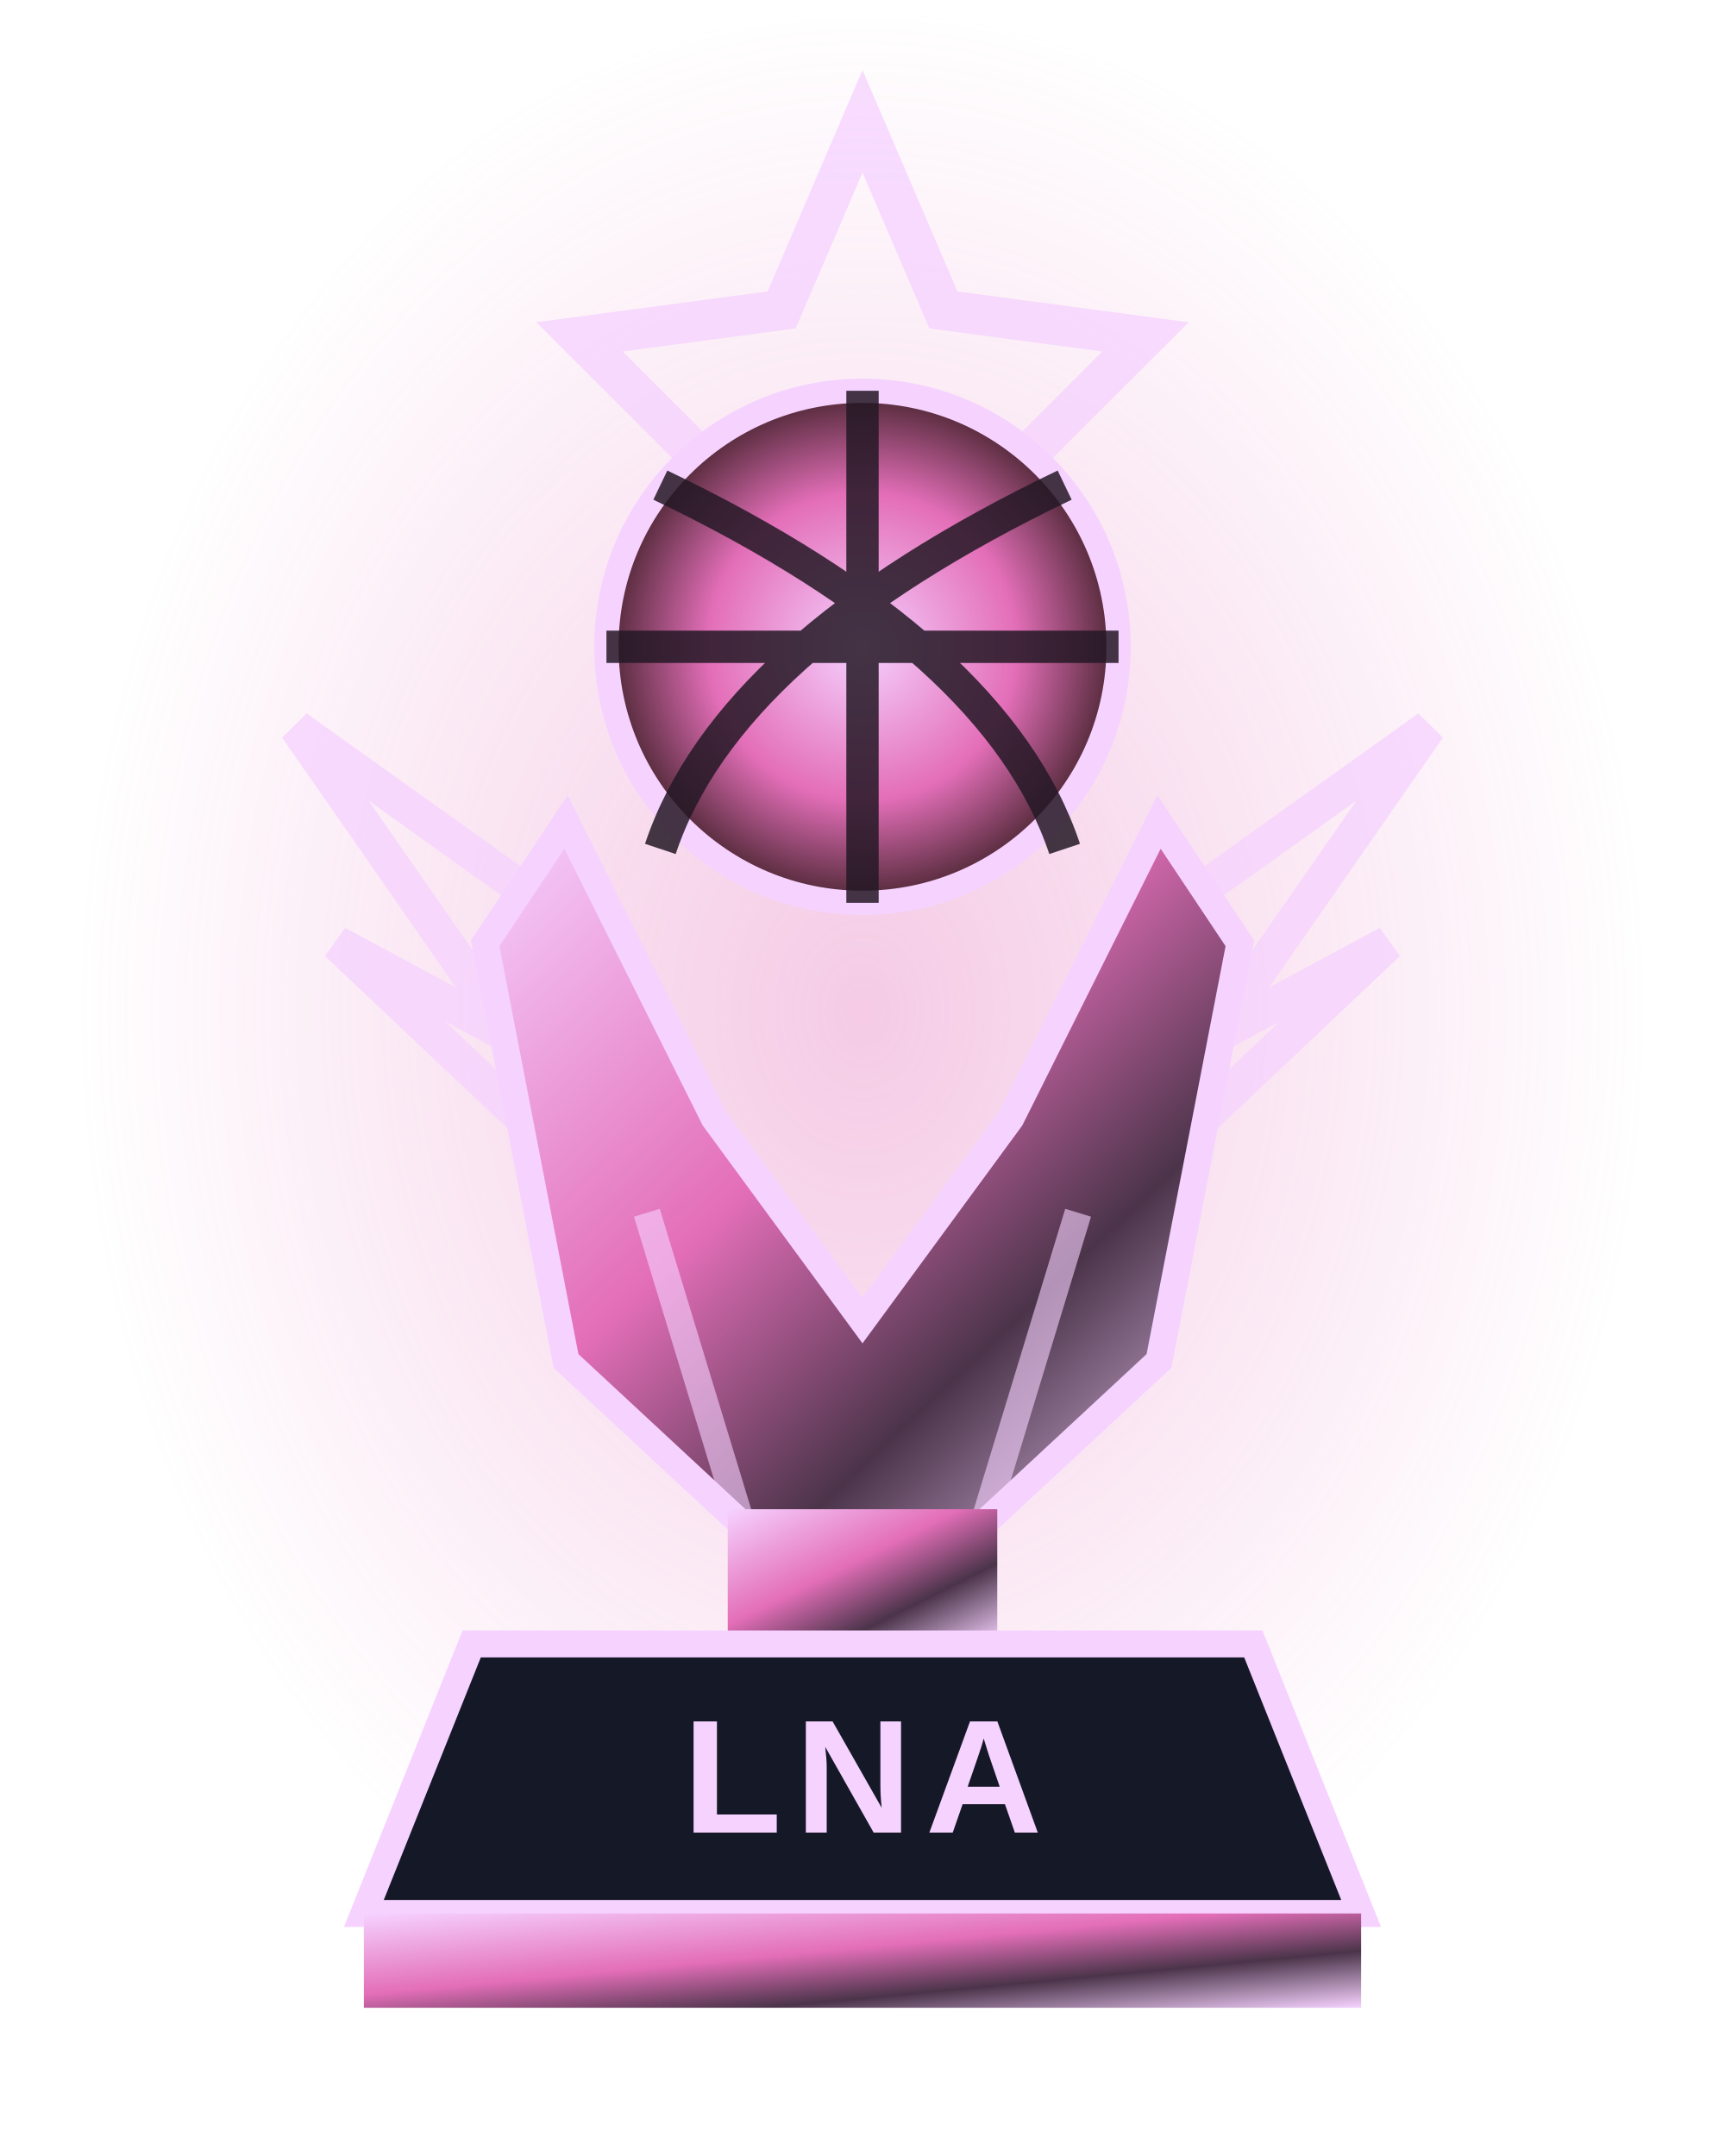
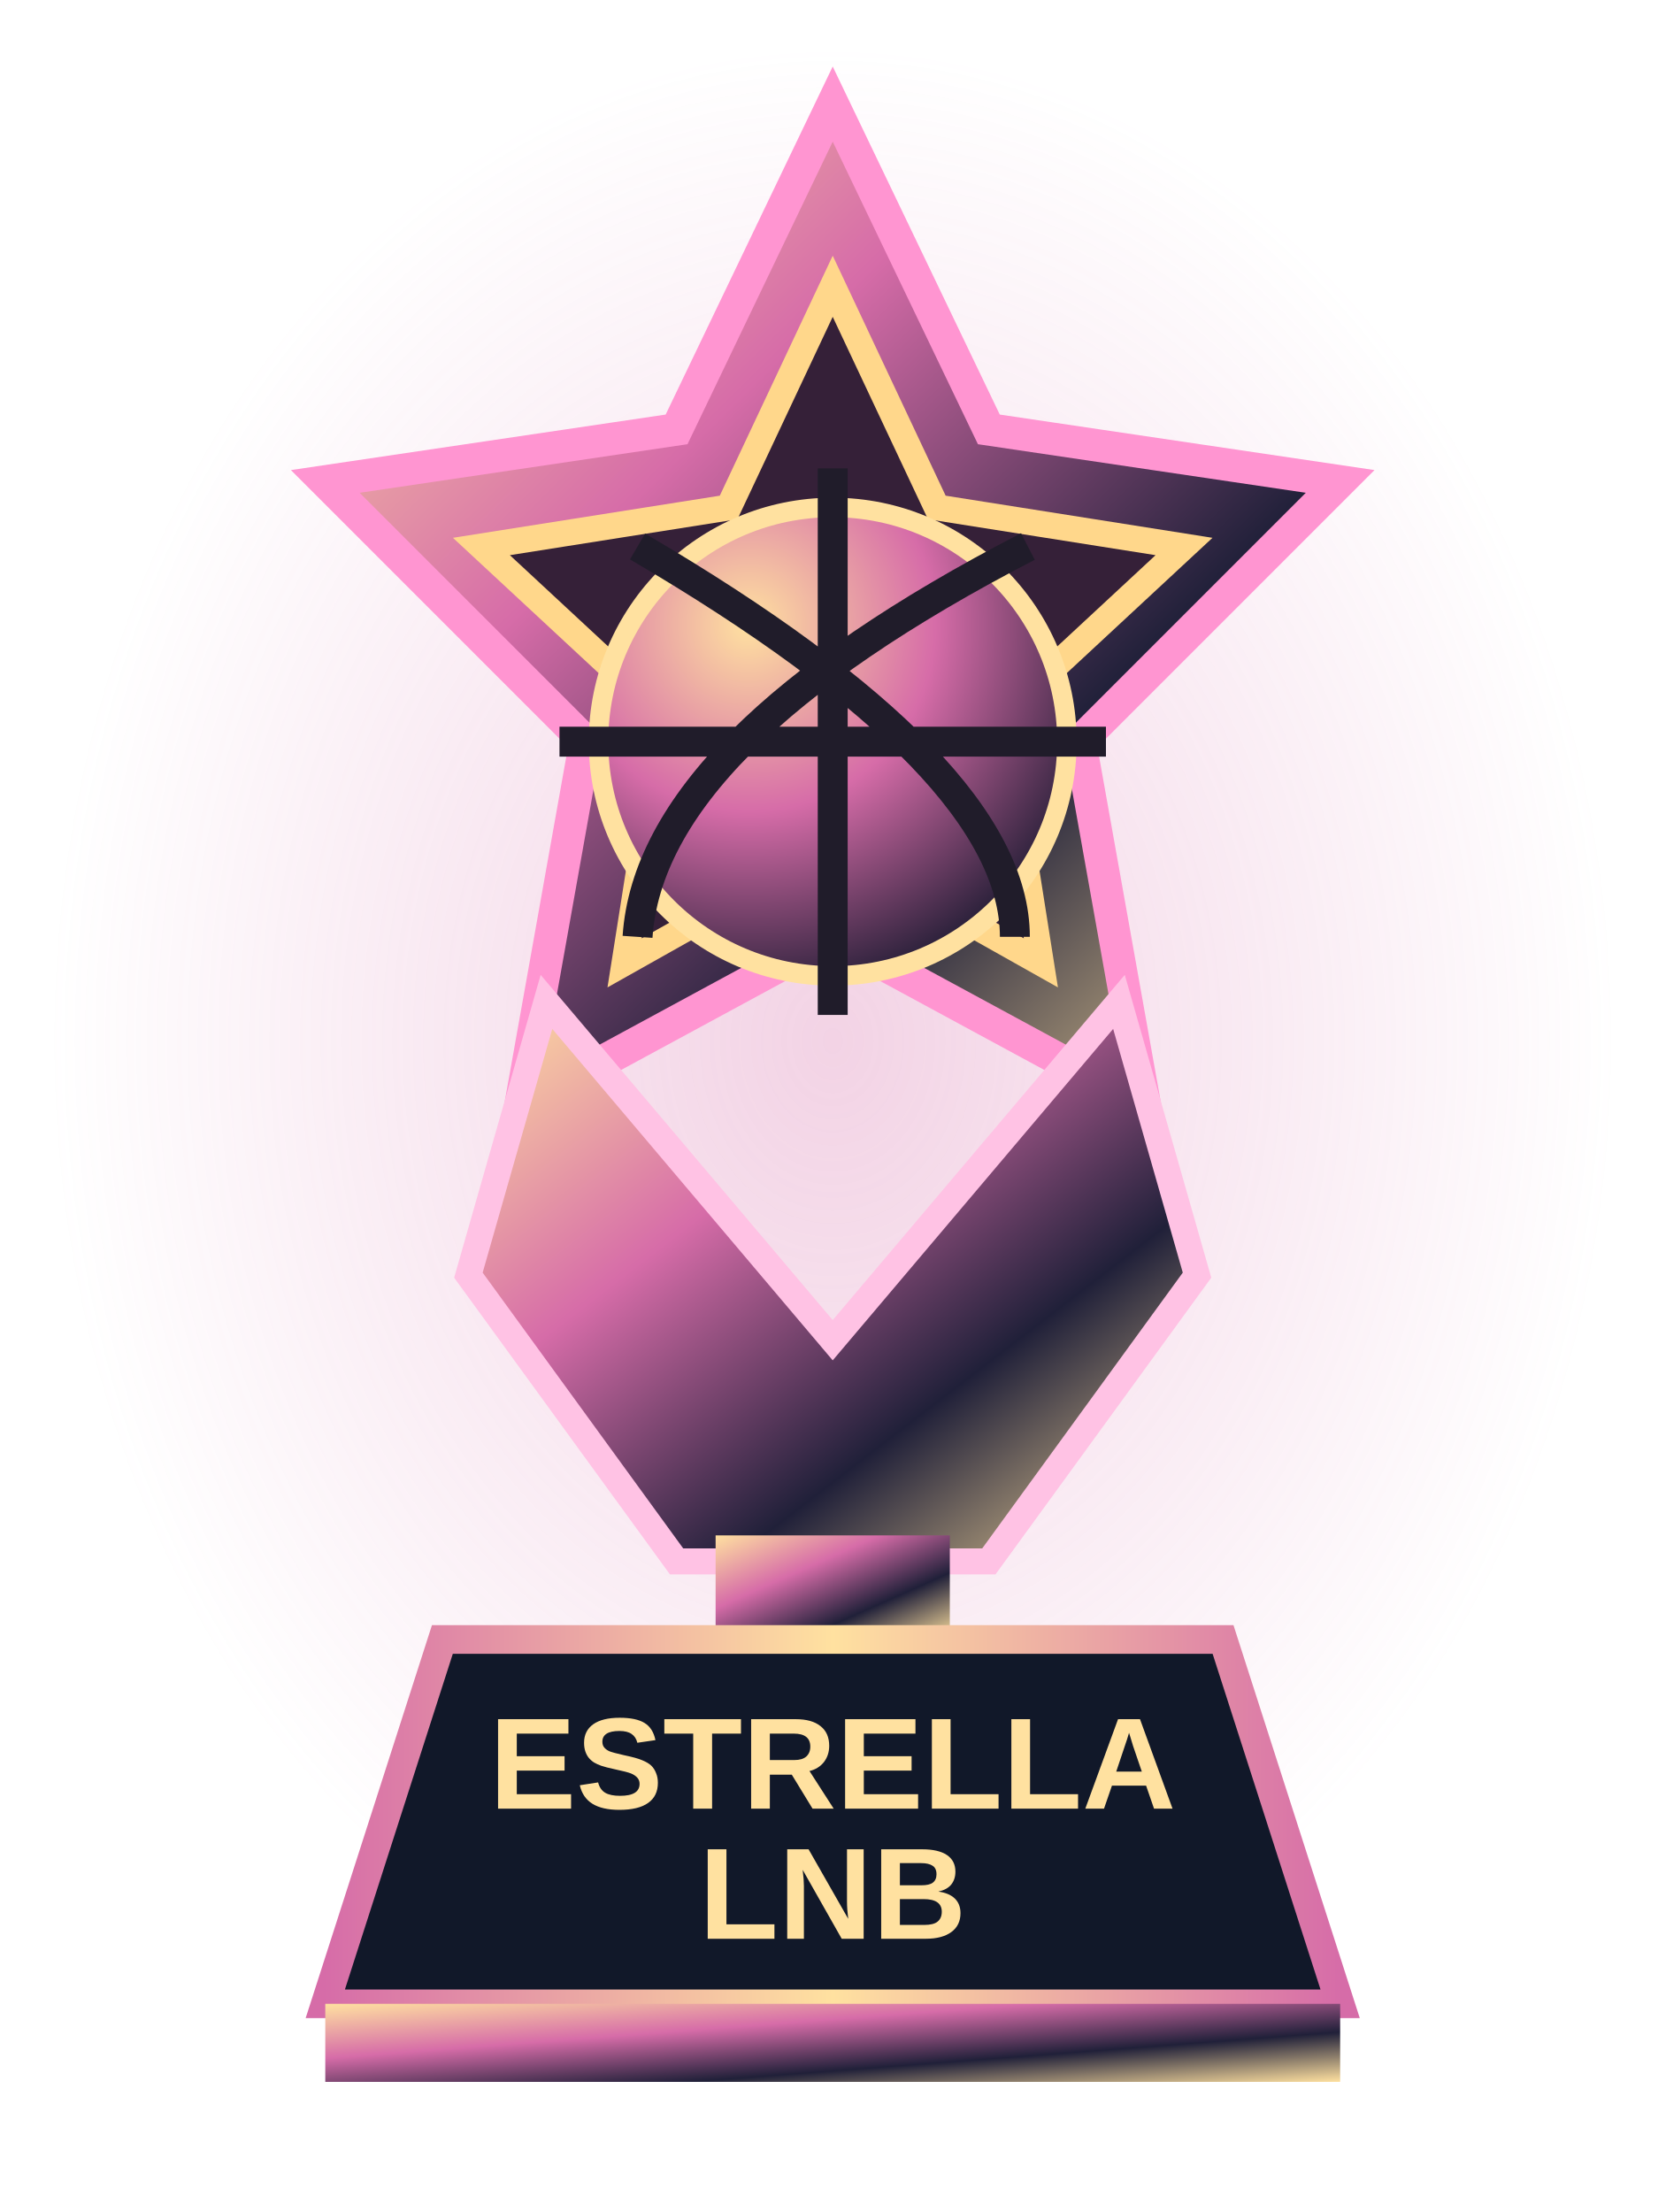
- <svg xmlns="http://www.w3.org/2000/svg" viewBox="0 0 128 160" role="img" aria-label="Trofeo estrella">
+ <svg xmlns="http://www.w3.org/2000/svg" viewBox="0 0 128 170">
  <defs>
    <linearGradient id="metal" x1="0" y1="0" x2="1" y2="1">
-       <stop stop-color="#f6d2ff" />
-       <stop offset=".43" stop-color="#e36eb8" />
-       <stop offset=".7" stop-color="#4b344a" />
-       <stop offset="1" stop-color="#f6d2ff" />
+       <stop stop-color="#ffe1a0" />
+       <stop offset=".35" stop-color="#d66ca8" />
+       <stop offset=".68" stop-color="#202039" />
+       <stop offset="1" stop-color="#ffe1a0" />
    </linearGradient>
-     <radialGradient id="ball">
-       <stop stop-color="#f6d2ff" />
-       <stop offset=".6" stop-color="#e36eb8" />
-       <stop offset="1" stop-color="#4b2632" />
+     <linearGradient id="shine" x1="0" y1="0" x2="1" y2="0">
+       <stop stop-color="#d66ca8" />
+       <stop offset=".5" stop-color="#ffe1a0" />
+       <stop offset="1" stop-color="#d66ca8" />
+     </linearGradient>
+     <radialGradient id="ball" cx=".32" cy=".25" r=".8">
+       <stop stop-color="#ffe1a0" />
+       <stop offset=".5" stop-color="#d66ca8" />
+       <stop offset="1" stop-color="#292039" />
    </radialGradient>
-     <radialGradient id="halo">
-       <stop stop-color="#e36eb8" stop-opacity=".36" />
-       <stop offset="1" stop-color="#e36eb8" stop-opacity="0" />
+     <radialGradient id="glow">
+       <stop stop-color="#d66ca8" stop-opacity=".3" />
+       <stop offset="1" stop-color="#d66ca8" stop-opacity="0" />
    </radialGradient>
  </defs>
-   <ellipse cx="64" cy="75" rx="59" ry="74" fill="url(#halo)" />
-   <path d="m64 9 6 14 15 2-11 11 3 15-13-7-13 7 3-15-11-11 15-2z" fill="none" stroke="#f6d2ff" stroke-width="3" opacity=".75" />
-   <path d="M43 87 25 70 38 77 22 54 43 69M85 87 103 70 90 77 106 54 85 69" fill="none" stroke="#f6d2ff" stroke-width="2.6" opacity=".75" />
-   <path d="M42 61 36 70 42 101 56 114h16l14-13 6-31-6-9-11 22-11 15-11-15z" fill="url(#metal)" stroke="#f6d2ff" stroke-width="2" />
-   <path d="M48 90 55 113M80 90 73 113" stroke="#f6d2ff" stroke-width="2" opacity=".6" />
-   <circle cx="64" cy="48" r="19" fill="url(#ball)" stroke="#f6d2ff" stroke-width="1.8" />
-   <path d="M45 48h38M64 29v38M49 36q25 12 30 27M79 36Q54 48 49 63" stroke="#231825" stroke-width="2.4" fill="none" opacity=".85" />
-   <path d="M54 112h20v10H54z" fill="url(#metal)" />
-   <path d="M35 122h58l8 20H27z" fill="#151827" stroke="#f6d2ff" stroke-width="2" />
-   <path d="M27 142h74v7H27z" fill="url(#metal)" />
-   <text x="64" y="136" text-anchor="middle" font-family="Arial,sans-serif" font-size="12" font-weight="900" letter-spacing="1" fill="#f6d2ff">LNA</text>
+   <ellipse cx="64" cy="80" rx="60" ry="76" fill="url(#glow)" />
+   <path d="m64 8 12 25 27 4-20 20 5 28-24-13-24 13 5-28-20-20 27-4z" fill="url(#metal)" stroke="#ff95d1" stroke-width="2.5" />
+   <path d="m64 22 8 17 19 3-14 13 3 19-16-9-16 9 3-19-14-13 19-3z" fill="#352038" stroke="#ffd78b" stroke-width="2" />
+   <path d="M42 77 36 98l16 22h24l16-22-6-21-22 26Z" fill="url(#metal)" stroke="#ffc2e4" stroke-width="2" />
+   <circle cx="64" cy="57" r="18" fill="url(#ball)" stroke="#ffe1a0" stroke-width="1.5" />
+   <g fill="none" stroke="#201c2a" stroke-width="2.3">
+     <path d="M43 49h42M64 28v42M49 34q29 17 29 30M79 34Q50 49 49 64" transform="translate(0 8)" />
+   </g>
+   <path d="M55 118h18v8H55Z" fill="url(#metal)" />
+   <path d="M34 126h60l9 28H25Z" fill="#111829" stroke="url(#shine)" stroke-width="2.2" />
+   <path d="M25 154h78v6H25Z" fill="url(#metal)" />
+   <text x="64" y="139" text-anchor="middle" font-family="Arial,Helvetica,sans-serif" font-size="10" font-weight="900" fill="#ffe1a0">ESTRELLA</text>
+   <text x="64" y="149" text-anchor="middle" font-family="Arial,Helvetica,sans-serif" font-size="10" font-weight="900" fill="#ffe1a0">LNB</text>
</svg>
